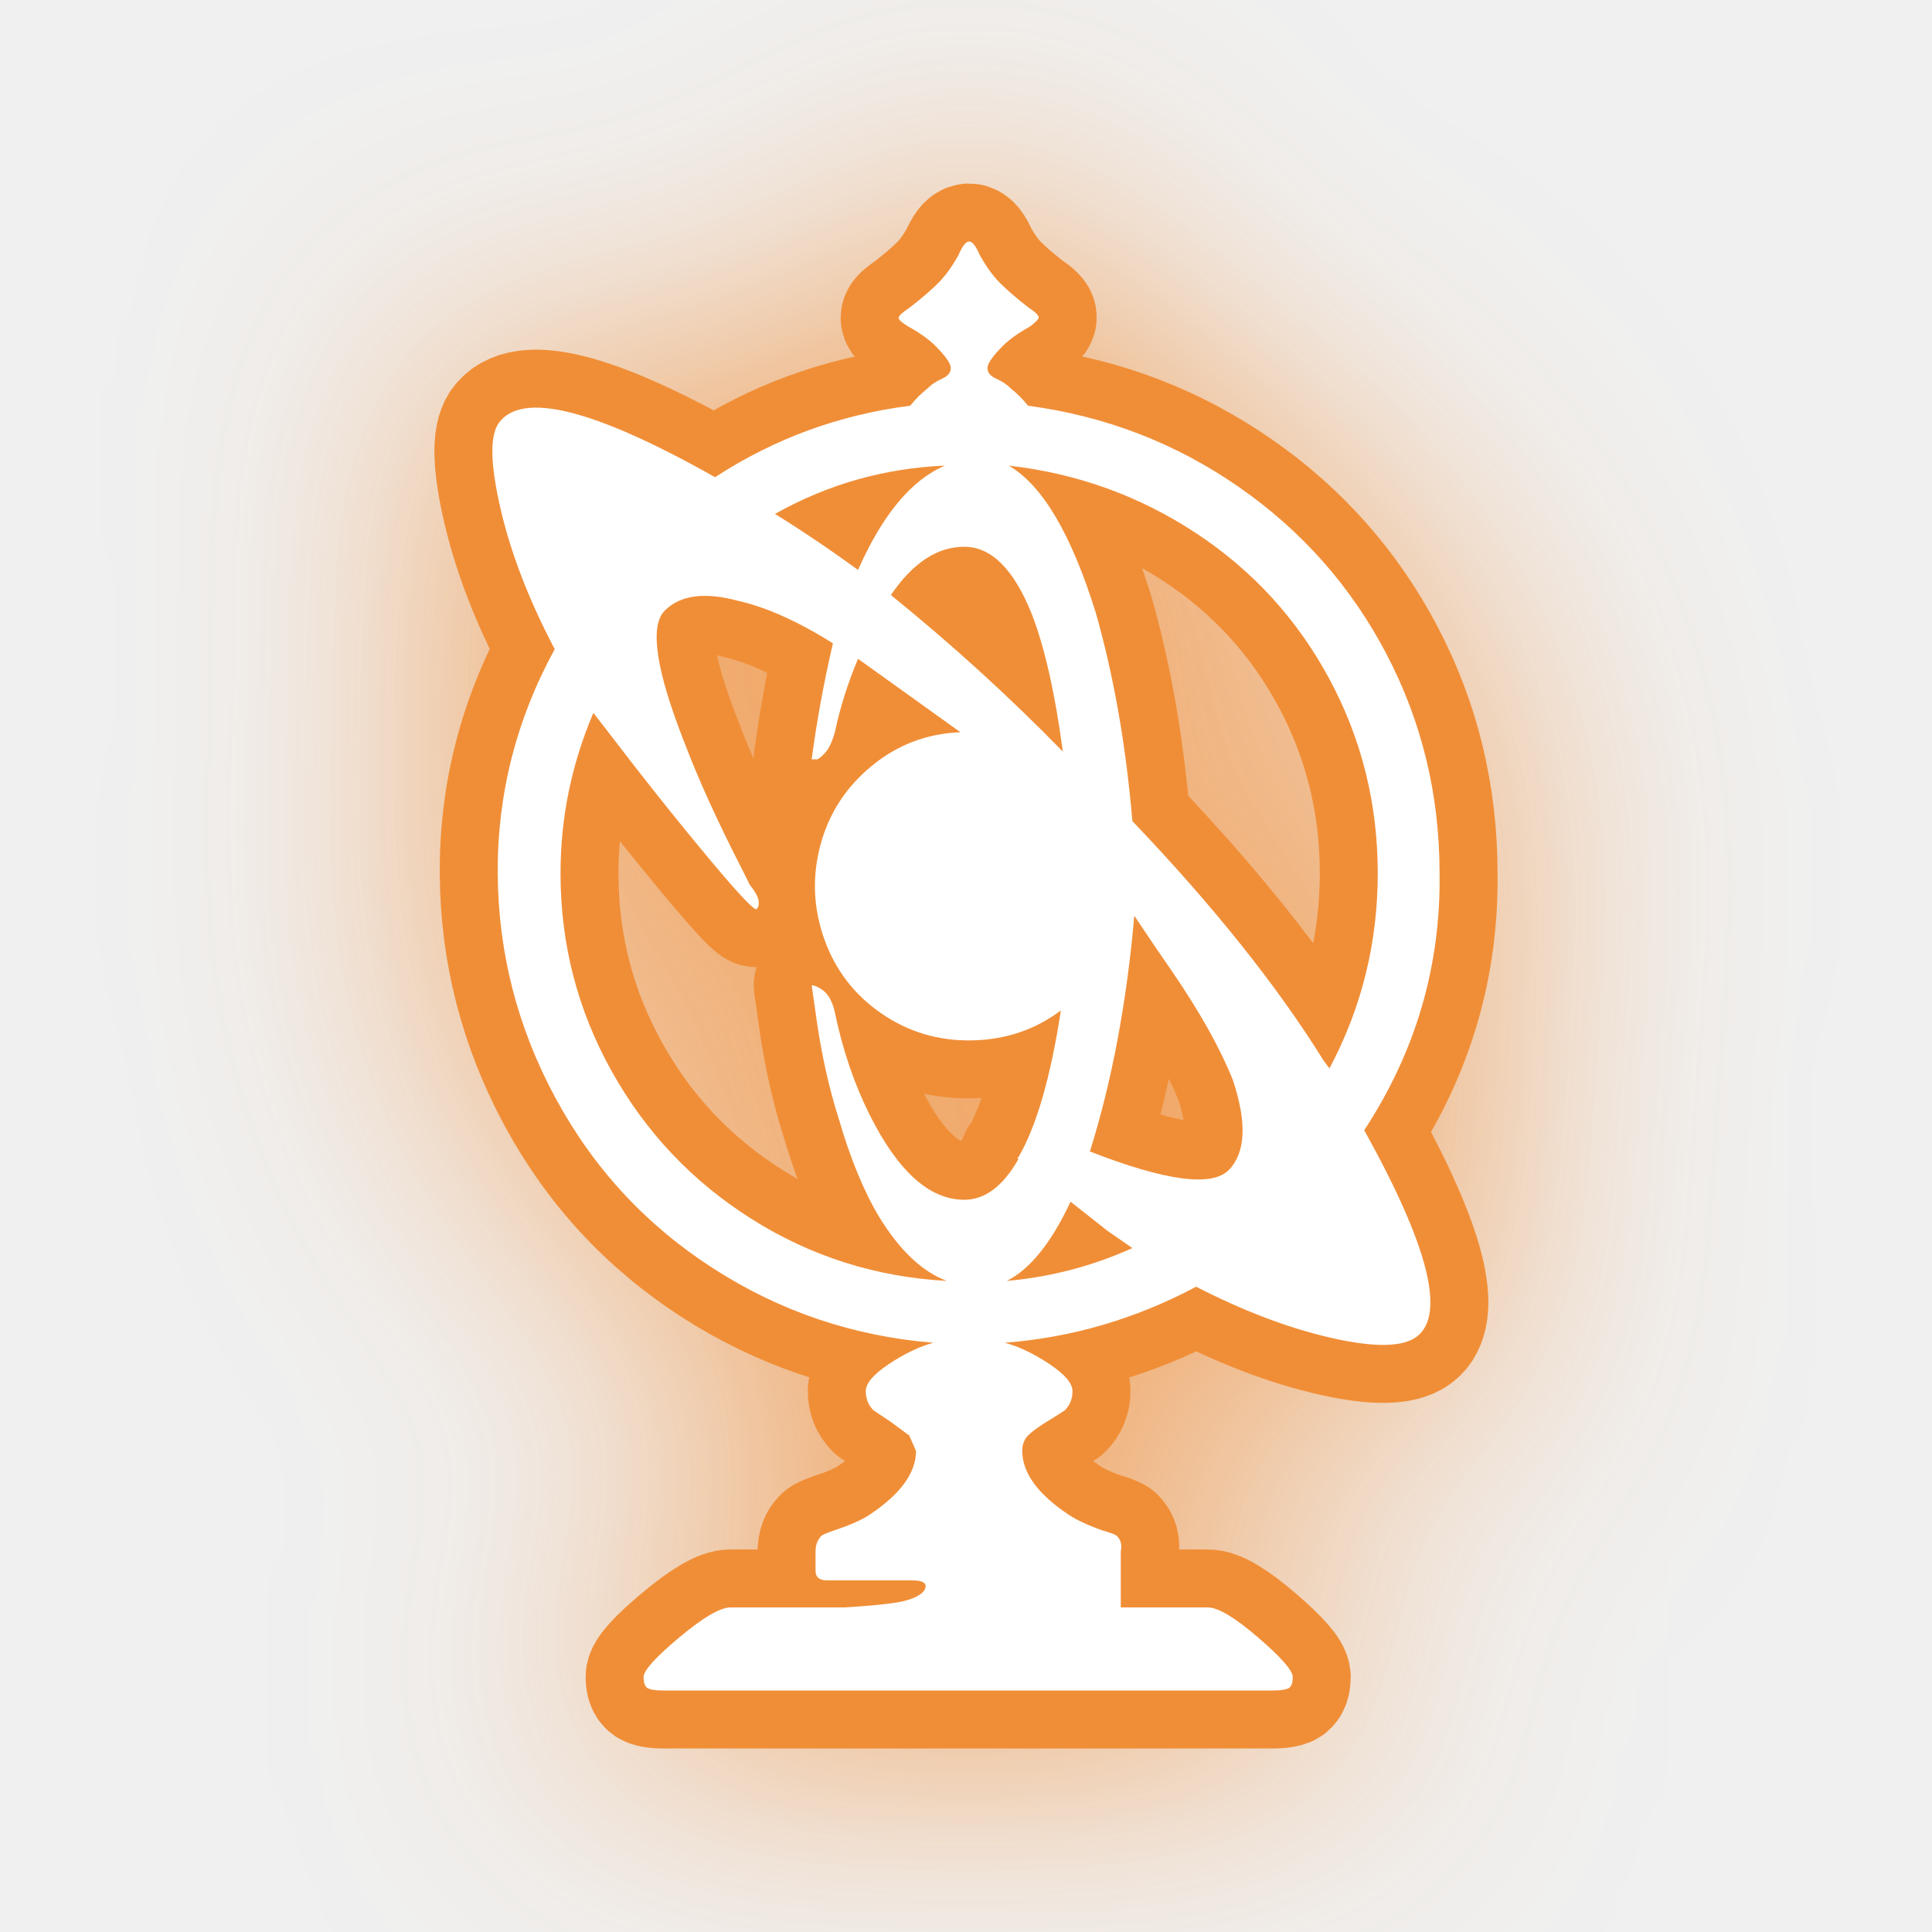
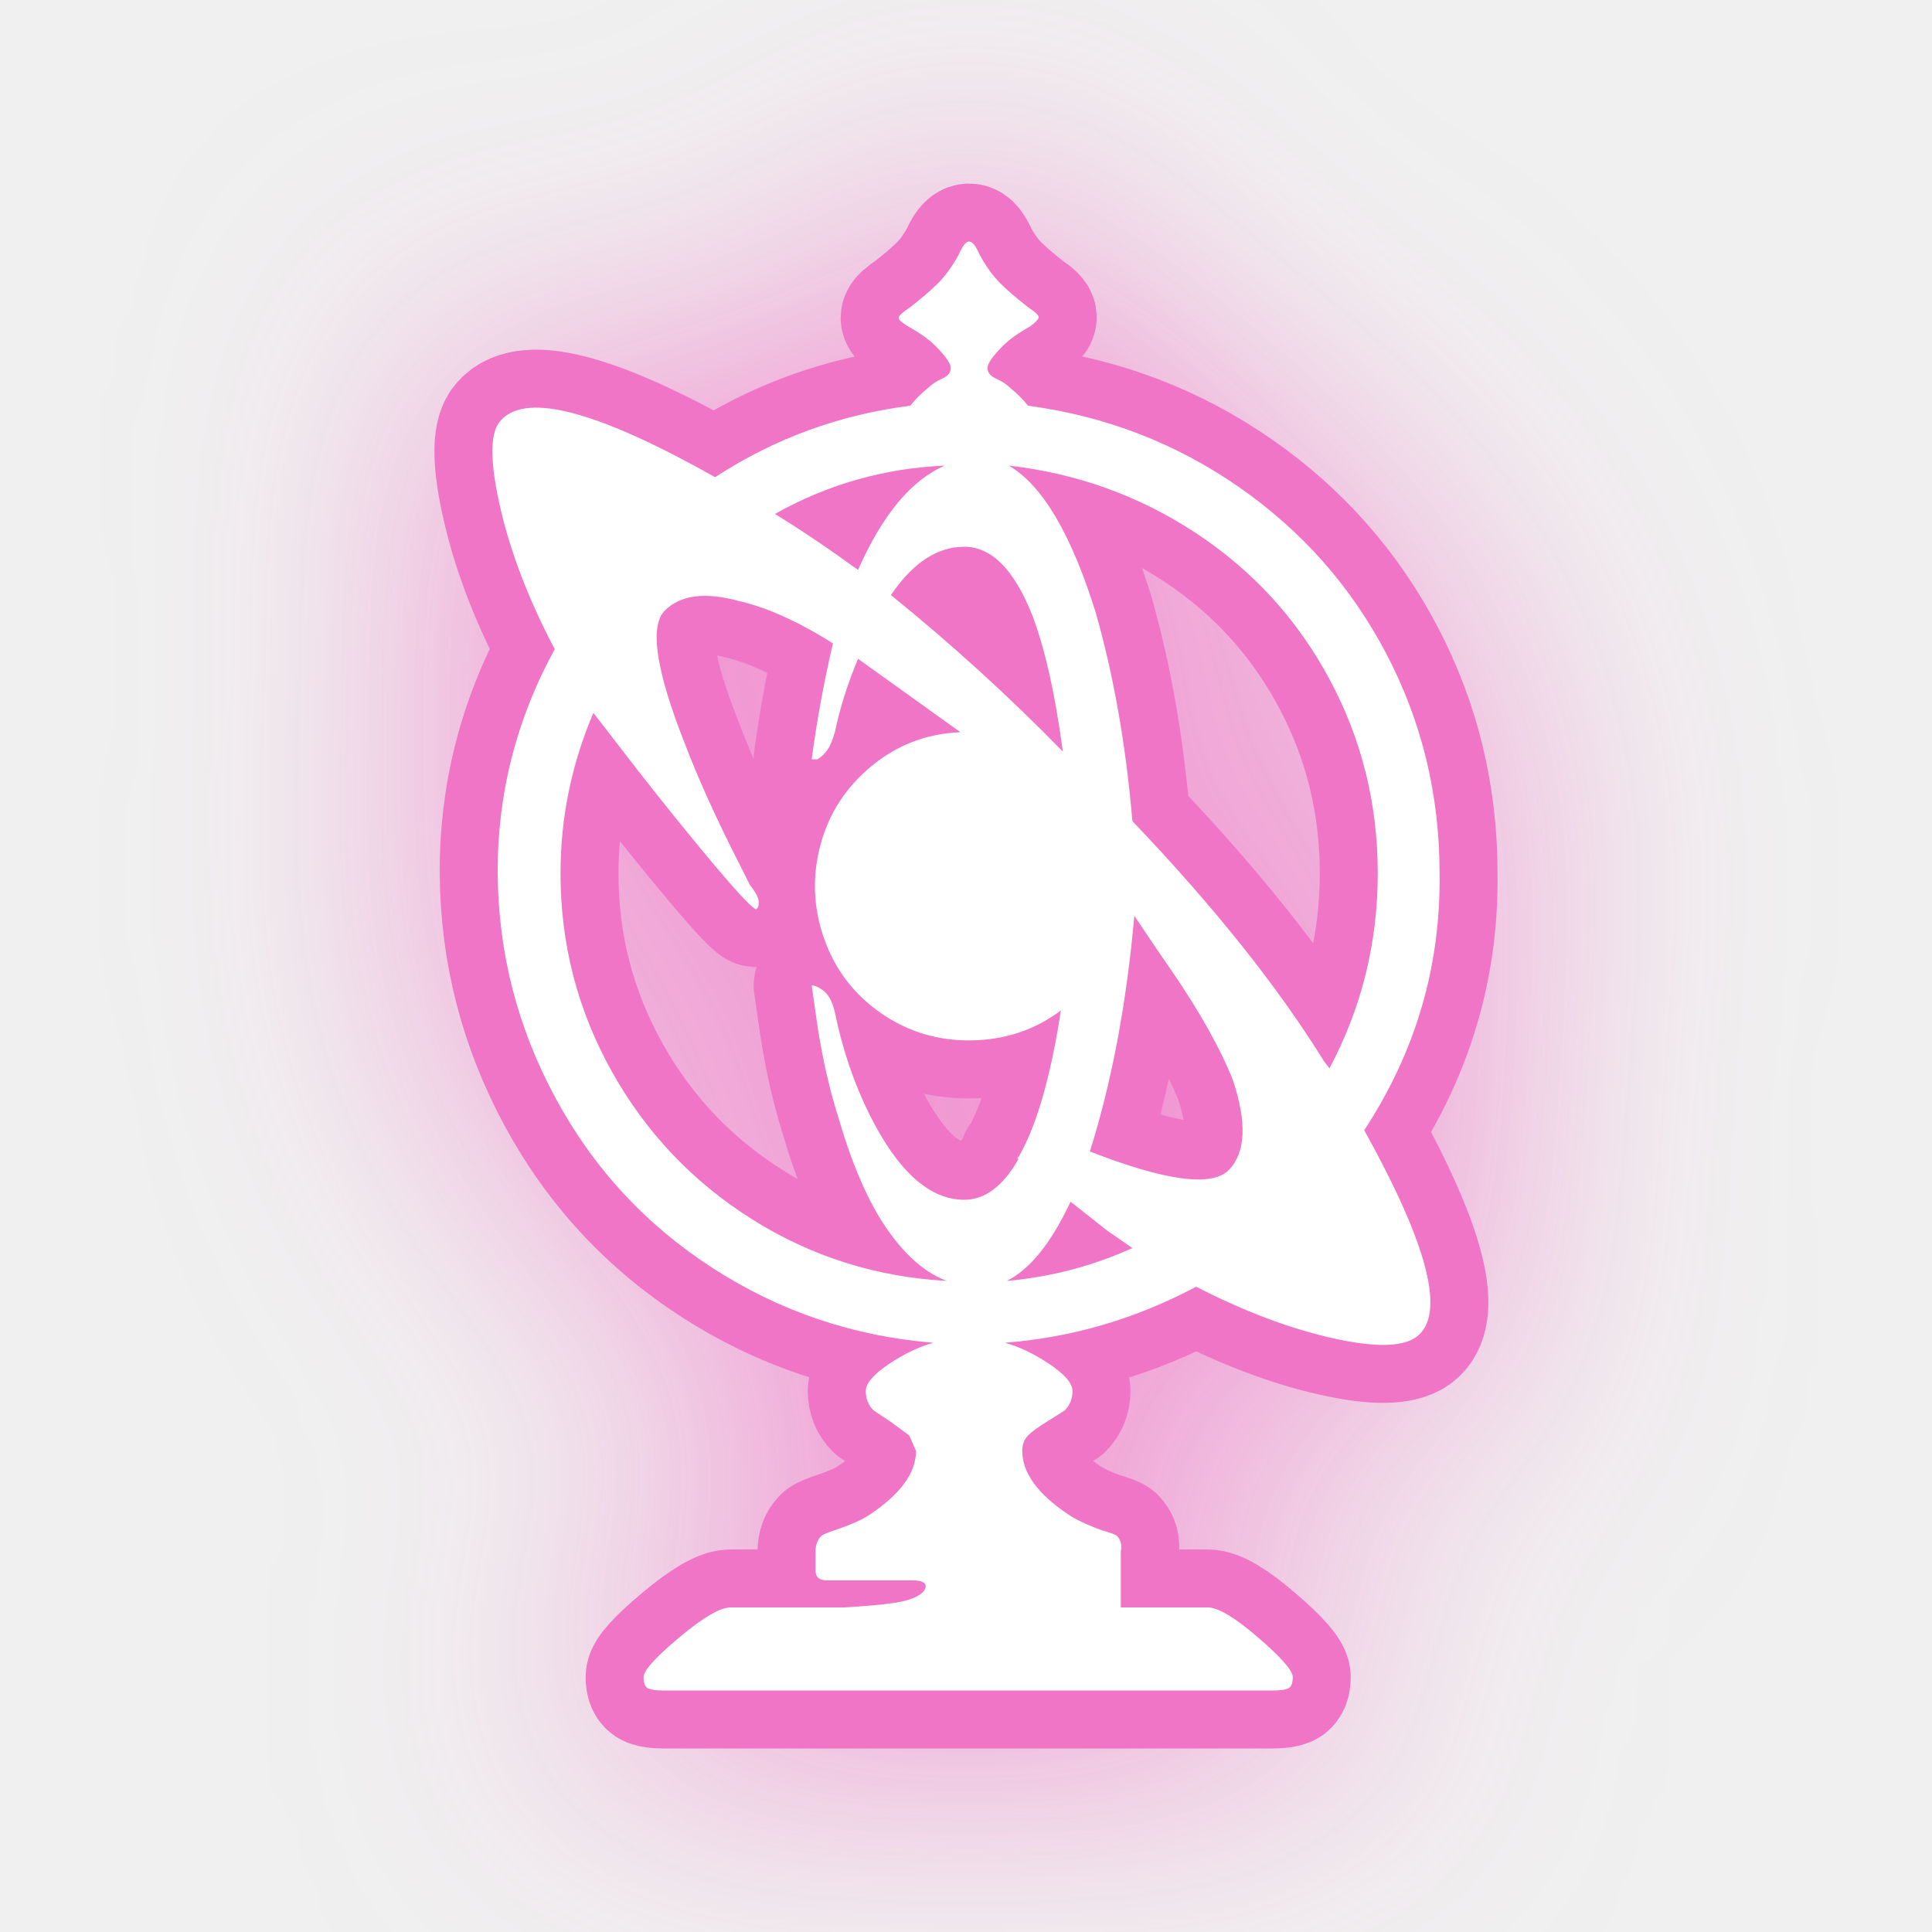
<svg xmlns="http://www.w3.org/2000/svg" width="100mm" height="100mm" viewBox="0 0 100 100" version="1.1" id="svg1">
  <defs id="defs1">
    <filter style="color-interpolation-filters:sRGB" id="filter17" x="-0.428" y="-0.28" width="1.857" height="1.56">
-       <feFlood result="flood" in="SourceGraphic" flood-opacity="0.75" flood-color="rgb(240,142,55)" id="feFlood16" />
+       <feFlood result="flood" in="SourceGraphic" flood-opacity="0.75" flood-color="rgb(240,117,199)" id="feFlood16" />
      <feGaussianBlur result="blur" in="SourceGraphic" stdDeviation="7.5" id="feGaussianBlur16" />
      <feOffset result="offset" in="blur" dx="0" dy="0" id="feOffset16" />
      <feComposite result="comp1" operator="in" in="flood" in2="offset" id="feComposite16" />
      <feComposite result="comp2" operator="over" in="SourceGraphic" in2="comp1" id="feComposite17" />
    </filter>
  </defs>
  <g id="layer1">
-     <path d="m 74.512,45.2 q 0,-6.1 -2.75,-11.35 -2.75,-5.25 -7.65,-8.65 -4.9,-3.4 -10.9,-4.2 -0.4,-0.5 -0.9,-0.9 -0.3,-0.3 -0.75,-0.5 -0.45,-0.2 -0.45,-0.55 0,-0.35 0.8,-1.15 0.5,-0.5 1.4,-1 0.4,-0.3 0.45,-0.45 0.05,-0.15 -0.55,-0.55 -0.9,-0.7 -1.45,-1.25 -0.55,-0.55 -1.05,-1.45 -0.3,-0.7 -0.55,-0.7 -0.25,0 -0.55,0.7 -0.5,0.9 -1.05,1.45 -0.55,0.55 -1.45,1.25 -0.6,0.4 -0.6,0.55 0,0.15 0.5,0.45 0.9,0.5 1.4,1 0.8,0.8 0.8,1.15 0,0.35 -0.45,0.55 -0.45,0.2 -0.75,0.5 -0.5,0.4 -0.9,0.9 -5.5,0.7 -10.1,3.7 -9.4,-5.3 -11.2,-2.8 -0.7,1 0.1,4.45 0.8,3.45 2.8,7.25 -3,5.5 -2.95,11.65 0.05,6.15 3,11.6 2.95,5.45 8.15,8.8 5.2,3.35 11.4,3.85 -1.1,0.3 -2.3,1.1 -1.2,0.8 -1.2,1.4 0,0.6 0.4,1 l 0.9,0.6 0.95,0.7 0.35,0.8 q 0,1.7 -2.4,3.3 -0.6,0.4 -1.8,0.8 -0.6,0.2 -0.7,0.3 -0.3,0.3 -0.3,0.8 v 1 q 0,0.5 0.6,0.5 h 4.4 q 0.7,0 0.7,0.3 0,0.3 -0.5,0.55 -0.5,0.25 -1.4,0.35 -0.7,0.1 -2.3,0.2 h -5.9 q -0.8,0 -2.65,1.55 -1.85,1.55 -1.85,2.05 0,0.5 0.25,0.6 0.25,0.1 0.75,0.1 h 31.6 q 0.5,0 0.75,-0.1 0.25,-0.1 0.25,-0.6 0,-0.5 -1.8,-2.05 -1.8,-1.55 -2.6,-1.55 h -4.5 V 80.3 q 0.1,-0.5 -0.2,-0.8 -0.1,-0.1 -0.8,-0.3 -1.1,-0.4 -1.7,-0.8 -2.4,-1.6 -2.4,-3.3 0,-0.5 0.3,-0.8 0.3,-0.3 0.95,-0.7 0.65,-0.4 0.95,-0.6 0.4,-0.4 0.4,-1 0,-0.6 -1.2,-1.4 Q 53.112,69.8 52.012,69.5 q 5.2,-0.4 9.9,-2.9 3.7,1.9 7,2.65 3.3,0.75 4.4,-0.05 2.3,-1.7 -2.7,-10.7 4,-6.1 3.9,-13.3 z m -3.2,0 q 0,5.4 -2.5,10.1 l -0.3,-0.4 q -3.6,-5.8 -9.9,-12.4 -0.5,-5.9 -1.9,-10.8 -1.9,-6.1 -4.5,-7.6 5.3,0.6 9.7,3.5 4.4,2.9 6.9,7.55 2.5,4.65 2.5,10.05 z m -16.3,-6.3 q -4.2,-4.3 -8.9,-8.1 1.7,-2.5 3.8,-2.5 2.1,0 3.5,3.5 1,2.6 1.6,7.1 z m 3.7,8.5 q 1.2,1.8 1.9,2.8 2.2,3.2 3.2,5.7 1.1,3.3 -0.2,4.65 -1.3,1.35 -7.2,-0.95 1.7,-5.4 2.3,-12.2 z M 48.912,24.1 q -2.6,1.1 -4.5,5.4 -2.2,-1.6 -4.3,-2.9 4.1,-2.3 8.8,-2.5 z m -19.9,21.1 q 0,-4.3 1.7,-8.3 l 0.7,0.9 q 2.9,3.8 5.5,6.9 2.1,2.5 2.25,2.35 0.15,-0.15 0.1,-0.45 -0.05,-0.3 -0.45,-0.8 l -0.4,-0.8 q -1.9,-3.7 -3,-6.6 -2.2,-5.6 -1,-6.8 1.2,-1.2 3.8,-0.5 2.2,0.5 4.9,2.2 -0.7,3 -1.1,6 h 0.3 q 0.2,-0.1 0.45,-0.4 0.25,-0.3 0.45,-1 0.4,-1.9 1.2,-3.8 l 5.3,3.8 q -2.6,0.1 -4.6,1.75 -2,1.65 -2.65,4.1 -0.65,2.45 0.2,4.85 0.85,2.4 2.95,3.85 2.1,1.45 4.7,1.4 2.6,-0.05 4.6,-1.55 -0.8,5.2 -2.2,7.6 -0.1,0 0,0.1 -1.2,2.1 -2.8,2.1 -2.7,0 -4.9,-4.4 -1.2,-2.4 -1.8,-5.3 -0.2,-0.9 -0.7,-1.2 -0.3,-0.2 -0.5,-0.2 l 0.3,2.1 q 0.4,2.6 1.1,4.8 0.9,3.1 2.1,5.1 1.6,2.6 3.5,3.3 -5.5,-0.3 -10.1,-3.2 -4.6,-2.9 -7.25,-7.65 -2.65,-4.75 -2.65,-10.25 z m 23.1,21.1 q 1.8,-0.9 3.3,-4.1 l 1.9,1.5 1.3,0.9 q -3.1,1.4 -6.5,1.7 z" id="path1" style="fill:#ffffff;fill-opacity:1;stroke-width:6;font-variation-settings:normal;opacity:1;vector-effect:none;stroke:#f08e37;stroke-linecap:butt;stroke-linejoin:round;stroke-miterlimit:4;stroke-dasharray:none;stroke-dashoffset:0;stroke-opacity:1;-inkscape-stroke:none;paint-order:stroke markers fill;filter:url(#filter17);stop-color:#000000;stop-opacity:1" />
+     <path d="m 74.512,45.2 q 0,-6.1 -2.75,-11.35 -2.75,-5.25 -7.65,-8.65 -4.9,-3.4 -10.9,-4.2 -0.4,-0.5 -0.9,-0.9 -0.3,-0.3 -0.75,-0.5 -0.45,-0.2 -0.45,-0.55 0,-0.35 0.8,-1.15 0.5,-0.5 1.4,-1 0.4,-0.3 0.45,-0.45 0.05,-0.15 -0.55,-0.55 -0.9,-0.7 -1.45,-1.25 -0.55,-0.55 -1.05,-1.45 -0.3,-0.7 -0.55,-0.7 -0.25,0 -0.55,0.7 -0.5,0.9 -1.05,1.45 -0.55,0.55 -1.45,1.25 -0.6,0.4 -0.6,0.55 0,0.15 0.5,0.45 0.9,0.5 1.4,1 0.8,0.8 0.8,1.15 0,0.35 -0.45,0.55 -0.45,0.2 -0.75,0.5 -0.5,0.4 -0.9,0.9 -5.5,0.7 -10.1,3.7 -9.4,-5.3 -11.2,-2.8 -0.7,1 0.1,4.45 0.8,3.45 2.8,7.25 -3,5.5 -2.95,11.65 0.05,6.15 3,11.6 2.95,5.45 8.15,8.8 5.2,3.35 11.4,3.85 -1.1,0.3 -2.3,1.1 -1.2,0.8 -1.2,1.4 0,0.6 0.4,1 l 0.9,0.6 0.95,0.7 0.35,0.8 q 0,1.7 -2.4,3.3 -0.6,0.4 -1.8,0.8 -0.6,0.2 -0.7,0.3 -0.3,0.3 -0.3,0.8 v 1 q 0,0.5 0.6,0.5 h 4.4 q 0.7,0 0.7,0.3 0,0.3 -0.5,0.55 -0.5,0.25 -1.4,0.35 -0.7,0.1 -2.3,0.2 h -5.9 q -0.8,0 -2.65,1.55 -1.85,1.55 -1.85,2.05 0,0.5 0.25,0.6 0.25,0.1 0.75,0.1 h 31.6 q 0.5,0 0.75,-0.1 0.25,-0.1 0.25,-0.6 0,-0.5 -1.8,-2.05 -1.8,-1.55 -2.6,-1.55 h -4.5 V 80.3 q 0.1,-0.5 -0.2,-0.8 -0.1,-0.1 -0.8,-0.3 -1.1,-0.4 -1.7,-0.8 -2.4,-1.6 -2.4,-3.3 0,-0.5 0.3,-0.8 0.3,-0.3 0.95,-0.7 0.65,-0.4 0.95,-0.6 0.4,-0.4 0.4,-1 0,-0.6 -1.2,-1.4 Q 53.112,69.8 52.012,69.5 q 5.2,-0.4 9.9,-2.9 3.7,1.9 7,2.65 3.3,0.75 4.4,-0.05 2.3,-1.7 -2.7,-10.7 4,-6.1 3.9,-13.3 z m -3.2,0 q 0,5.4 -2.5,10.1 l -0.3,-0.4 q -3.6,-5.8 -9.9,-12.4 -0.5,-5.9 -1.9,-10.8 -1.9,-6.1 -4.5,-7.6 5.3,0.6 9.7,3.5 4.4,2.9 6.9,7.55 2.5,4.65 2.5,10.05 z m -16.3,-6.3 q -4.2,-4.3 -8.9,-8.1 1.7,-2.5 3.8,-2.5 2.1,0 3.5,3.5 1,2.6 1.6,7.1 z m 3.7,8.5 q 1.2,1.8 1.9,2.8 2.2,3.2 3.2,5.7 1.1,3.3 -0.2,4.65 -1.3,1.35 -7.2,-0.95 1.7,-5.4 2.3,-12.2 z M 48.912,24.1 q -2.6,1.1 -4.5,5.4 -2.2,-1.6 -4.3,-2.9 4.1,-2.3 8.8,-2.5 z m -19.9,21.1 q 0,-4.3 1.7,-8.3 l 0.7,0.9 q 2.9,3.8 5.5,6.9 2.1,2.5 2.25,2.35 0.15,-0.15 0.1,-0.45 -0.05,-0.3 -0.45,-0.8 l -0.4,-0.8 q -1.9,-3.7 -3,-6.6 -2.2,-5.6 -1,-6.8 1.2,-1.2 3.8,-0.5 2.2,0.5 4.9,2.2 -0.7,3 -1.1,6 h 0.3 q 0.2,-0.1 0.45,-0.4 0.25,-0.3 0.45,-1 0.4,-1.9 1.2,-3.8 l 5.3,3.8 q -2.6,0.1 -4.6,1.75 -2,1.65 -2.65,4.1 -0.65,2.45 0.2,4.85 0.85,2.4 2.95,3.85 2.1,1.45 4.7,1.4 2.6,-0.05 4.6,-1.55 -0.8,5.2 -2.2,7.6 -0.1,0 0,0.1 -1.2,2.1 -2.8,2.1 -2.7,0 -4.9,-4.4 -1.2,-2.4 -1.8,-5.3 -0.2,-0.9 -0.7,-1.2 -0.3,-0.2 -0.5,-0.2 l 0.3,2.1 q 0.4,2.6 1.1,4.8 0.9,3.1 2.1,5.1 1.6,2.6 3.5,3.3 -5.5,-0.3 -10.1,-3.2 -4.6,-2.9 -7.25,-7.65 -2.65,-4.75 -2.65,-10.25 z m 23.1,21.1 q 1.8,-0.9 3.3,-4.1 l 1.9,1.5 1.3,0.9 q -3.1,1.4 -6.5,1.7 z" id="path1" style="fill:#ffffff;fill-opacity:1;stroke-width:6;font-variation-settings:normal;opacity:1;vector-effect:none;stroke:#f075c7;stroke-linecap:butt;stroke-linejoin:round;stroke-miterlimit:4;stroke-dasharray:none;stroke-dashoffset:0;stroke-opacity:1;-inkscape-stroke:none;paint-order:stroke markers fill;filter:url(#filter17);stop-color:#000000;stop-opacity:1" />
  </g>
</svg>
